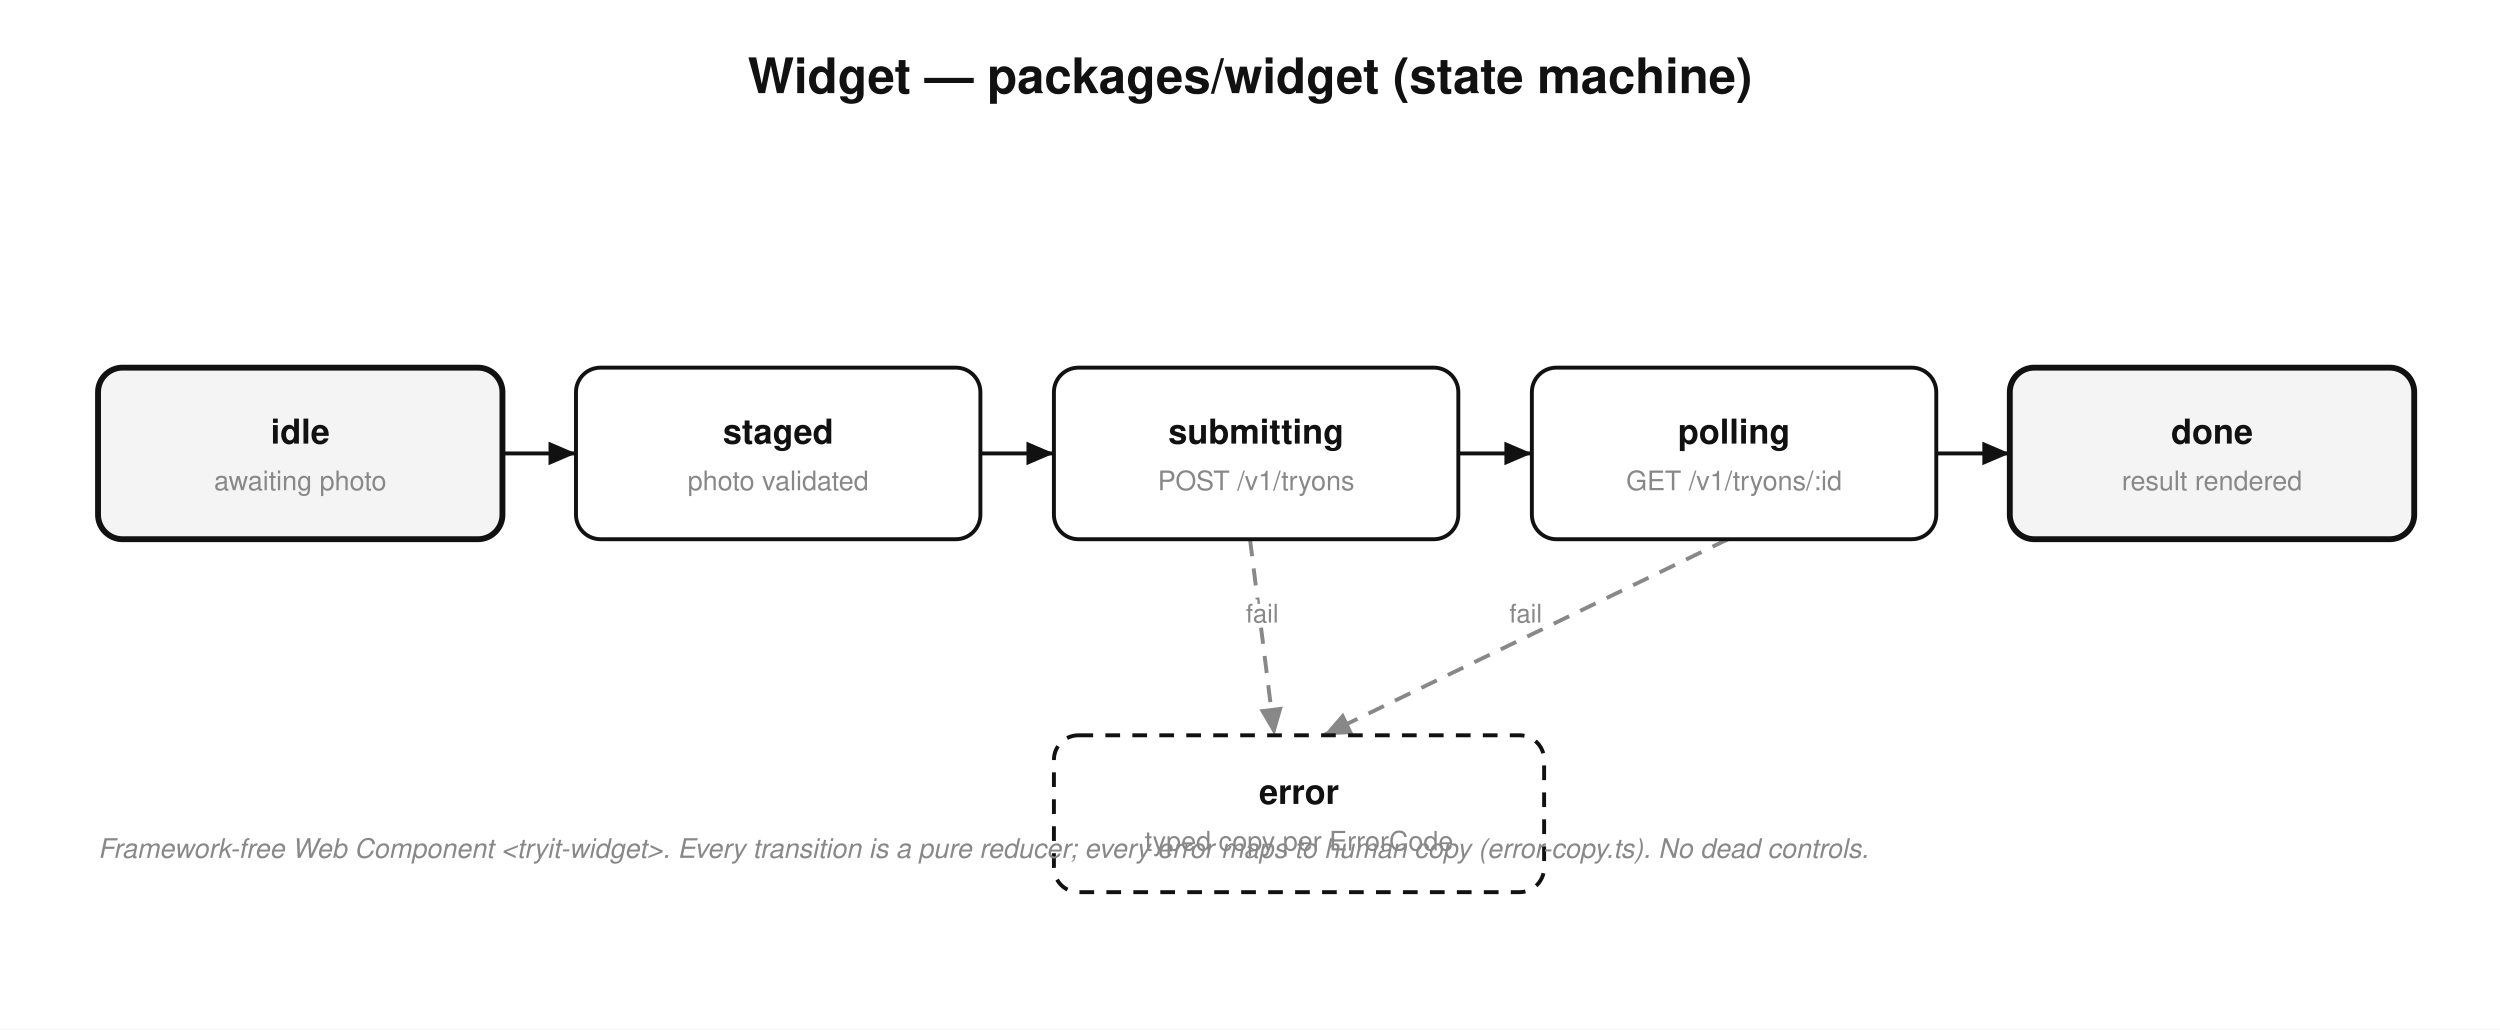
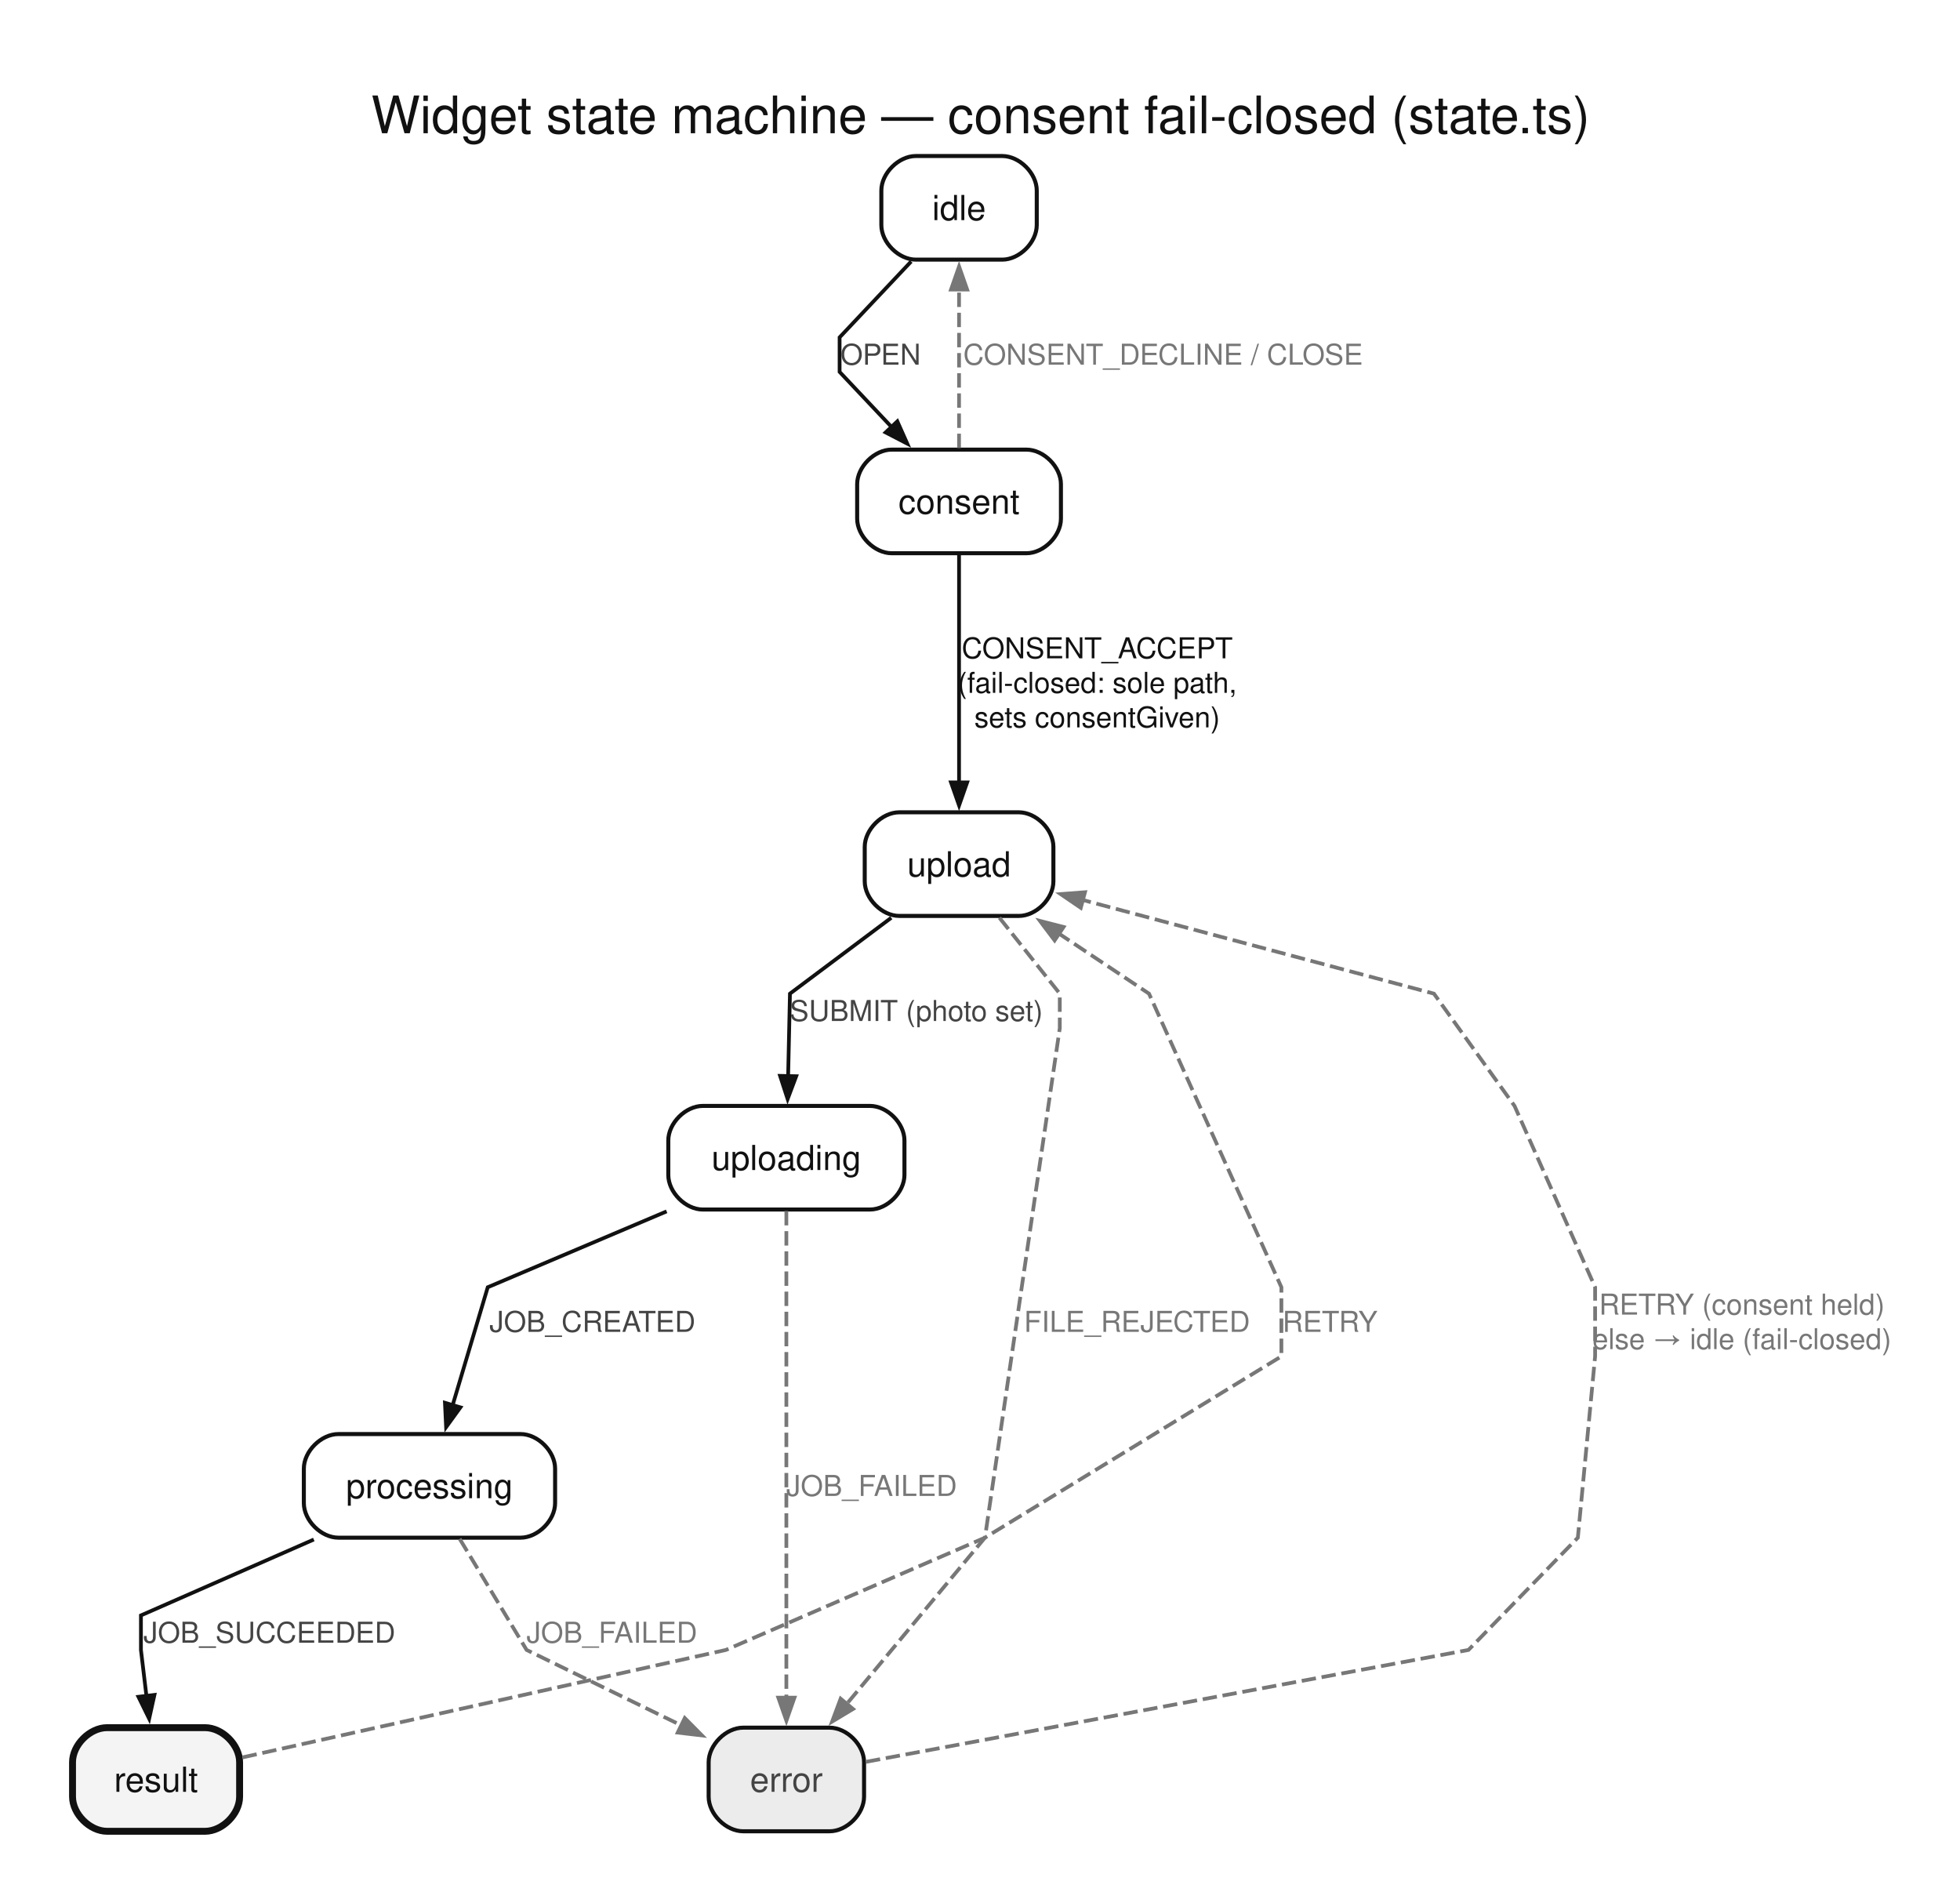
- <svg xmlns="http://www.w3.org/2000/svg" width="1020" height="420" viewBox="0 0 1020 420">
-   <defs>
-     <marker id="arrowInk" markerWidth="9" markerHeight="9" refX="7" refY="3" orient="auto" markerUnits="strokeWidth">
-       <path d="M0,0 L7,3 L0,6 Z" fill="#111111" />
-     </marker>
-     <marker id="arrowGrey" markerWidth="9" markerHeight="9" refX="7" refY="3" orient="auto" markerUnits="strokeWidth">
-       <path d="M0,0 L7,3 L0,6 Z" fill="#888888" />
-     </marker>
-   </defs>
-   <rect width="1020" height="420" fill="#ffffff" />
-   <text x="510.0" y="38" text-anchor="middle" font-family="'Helvetica Neue', Helvetica, Arial, sans-serif" font-size="20" font-weight="700" fill="#111111">Widget — packages/widget (state machine)</text>
-   <line x1="205" y1="185" x2="235" y2="185" stroke="#111111" stroke-width="1.6" marker-end="url(#arrowInk)" />
-   <line x1="400" y1="185" x2="430" y2="185" stroke="#111111" stroke-width="1.6" marker-end="url(#arrowInk)" />
-   <line x1="595" y1="185" x2="625" y2="185" stroke="#111111" stroke-width="1.6" marker-end="url(#arrowInk)" />
-   <line x1="790" y1="185" x2="820" y2="185" stroke="#111111" stroke-width="1.6" marker-end="url(#arrowInk)" />
-   <line x1="510" y1="220" x2="520" y2="300" stroke="#888888" stroke-width="1.6" stroke-dasharray="7 5" marker-end="url(#arrowGrey)" />
-   <text x="515.0" y="254.0" text-anchor="middle" font-family="'Helvetica Neue', Helvetica, Arial, sans-serif" font-size="10.5" fill="#888888">
-     <tspan dx="0" dy="0" style="paint-order:stroke;stroke:#ffffff;stroke-width:4px">fail</tspan>
-   </text>
-   <line x1="705" y1="220" x2="540" y2="300" stroke="#888888" stroke-width="1.6" stroke-dasharray="7 5" marker-end="url(#arrowGrey)" />
-   <text x="622.5" y="254.0" text-anchor="middle" font-family="'Helvetica Neue', Helvetica, Arial, sans-serif" font-size="10.5" fill="#888888">
-     <tspan dx="0" dy="0" style="paint-order:stroke;stroke:#ffffff;stroke-width:4px">fail</tspan>
-   </text>
-   <rect x="40" y="150" width="165" height="70" rx="10" ry="10" fill="#f4f4f4" stroke="#111111" stroke-width="2.4" />
-   <text x="122.5" y="181.0" text-anchor="middle" font-family="'Helvetica Neue', Helvetica, Arial, sans-serif" font-size="14" font-weight="600" fill="#111111">idle</text>
-   <text x="122.5" y="200.0" text-anchor="middle" font-family="'Helvetica Neue', Helvetica, Arial, sans-serif" font-size="11" fill="#888888">awaiting photo</text>
-   <rect x="235" y="150" width="165" height="70" rx="10" ry="10" fill="#ffffff" stroke="#111111" stroke-width="1.6" />
-   <text x="317.5" y="181.0" text-anchor="middle" font-family="'Helvetica Neue', Helvetica, Arial, sans-serif" font-size="14" font-weight="600" fill="#111111">staged</text>
-   <text x="317.5" y="200.0" text-anchor="middle" font-family="'Helvetica Neue', Helvetica, Arial, sans-serif" font-size="11" fill="#888888">photo validated</text>
-   <rect x="430" y="150" width="165" height="70" rx="10" ry="10" fill="#ffffff" stroke="#111111" stroke-width="1.6" />
-   <text x="512.5" y="181.0" text-anchor="middle" font-family="'Helvetica Neue', Helvetica, Arial, sans-serif" font-size="14" font-weight="600" fill="#111111">submitting</text>
-   <text x="512.5" y="200.0" text-anchor="middle" font-family="'Helvetica Neue', Helvetica, Arial, sans-serif" font-size="11" fill="#888888">POST /v1/tryons</text>
-   <rect x="625" y="150" width="165" height="70" rx="10" ry="10" fill="#ffffff" stroke="#111111" stroke-width="1.6" />
-   <text x="707.5" y="181.0" text-anchor="middle" font-family="'Helvetica Neue', Helvetica, Arial, sans-serif" font-size="14" font-weight="600" fill="#111111">polling</text>
-   <text x="707.5" y="200.0" text-anchor="middle" font-family="'Helvetica Neue', Helvetica, Arial, sans-serif" font-size="11" fill="#888888">GET /v1/tryons/:id</text>
-   <rect x="820" y="150" width="165" height="70" rx="10" ry="10" fill="#f4f4f4" stroke="#111111" stroke-width="2.4" />
-   <text x="902.5" y="181.0" text-anchor="middle" font-family="'Helvetica Neue', Helvetica, Arial, sans-serif" font-size="14" font-weight="600" fill="#111111">done</text>
-   <text x="902.5" y="200.0" text-anchor="middle" font-family="'Helvetica Neue', Helvetica, Arial, sans-serif" font-size="11" fill="#888888">result rendered</text>
-   <rect x="430" y="300" width="200" height="64" rx="10" ry="10" fill="#ffffff" stroke="#111111" stroke-width="1.6" stroke-dasharray="6 5" />
-   <text x="530.0" y="328.0" text-anchor="middle" font-family="'Helvetica Neue', Helvetica, Arial, sans-serif" font-size="14" font-weight="600" fill="#111111">error</text>
-   <text x="530.0" y="347.0" text-anchor="middle" font-family="'Helvetica Neue', Helvetica, Arial, sans-serif" font-size="11" fill="#888888">typed copy per ErrorCode</text>
-   <text x="40" y="350" font-family="'Helvetica Neue', Helvetica, Arial, sans-serif" font-size="11" font-style="italic" fill="#888888">Framework-free Web Component &lt;tryit-widget&gt;. Every transition is a pure reducer; every error maps to human copy (error-copy.ts). No dead controls.</text>
+ <svg xmlns="http://www.w3.org/2000/svg" width="681pt" height="661pt" viewBox="0.00 0.00 681.00 661.00">
+   <g id="graph0" class="graph" transform="scale(1 1) rotate(0) translate(25.2 636.2)">
+     <polygon fill="white" stroke="none" points="-25.2,25.2 -25.2,-636.2 656.23,-636.2 656.23,25.2 -25.2,25.2" />
+     <text xml:space="preserve" text-anchor="middle" x="315.51" y="-589.9" font-family="Helvetica,sans-Serif" font-size="18.00" fill="#111111">Widget state machine — consent fail-closed (state.ts)</text>
+     <g id="node1" class="node">
+       <path fill="white" stroke="#111111" stroke-width="1.4" d="M323.02,-582C323.02,-582 293.02,-582 293.02,-582 287.02,-582 281.02,-576 281.02,-570 281.02,-570 281.02,-558 281.02,-558 281.02,-552 287.02,-546 293.02,-546 293.02,-546 323.02,-546 323.02,-546 329.02,-546 335.02,-552 335.02,-558 335.02,-558 335.02,-570 335.02,-570 335.02,-576 329.02,-582 323.02,-582" />
+       <text xml:space="preserve" text-anchor="middle" x="308.02" y="-559.73" font-family="Helvetica,sans-Serif" font-size="12.00" fill="#111111">idle</text>
+     </g>
+     <g id="node2" class="node">
+       <path fill="white" stroke="#111111" stroke-width="1.4" d="M331.42,-480C331.42,-480 284.62,-480 284.62,-480 278.62,-480 272.62,-474 272.62,-468 272.62,-468 272.62,-456 272.62,-456 272.62,-450 278.62,-444 284.62,-444 284.62,-444 331.42,-444 331.42,-444 337.42,-444 343.42,-450 343.42,-456 343.42,-456 343.42,-468 343.42,-468 343.42,-474 337.42,-480 331.42,-480" />
+       <text xml:space="preserve" text-anchor="middle" x="308.02" y="-457.73" font-family="Helvetica,sans-Serif" font-size="12.00" fill="#111111">consent</text>
+     </g>
+     <g id="edge1" class="edge">
+       <path fill="none" stroke="#111111" stroke-width="1.3" d="M291.38,-545.36C279.84,-533.12 266.52,-519 266.52,-519 266.52,-519 266.52,-507 266.52,-507 266.52,-507 275.31,-497.68 284.8,-487.62" />
+       <polygon fill="#111111" stroke="#111111" stroke-width="1.3" points="286.58,-489.82 290.03,-482.07 282.51,-485.97 286.58,-489.82" />
+       <text xml:space="preserve" text-anchor="middle" x="280.77" y="-509.5" font-family="Helvetica,sans-Serif" font-size="10.00" fill="#444444">OPEN</text>
+     </g>
+     <g id="edge3" class="edge">
+       <path fill="none" stroke="#777777" stroke-width="1.3" stroke-dasharray="5,2" d="M308.02,-480.55C308.02,-495.85 308.02,-518.26 308.02,-535.87" />
+       <polygon fill="#777777" stroke="#777777" stroke-width="1.3" points="305.23,-535.61 308.03,-543.61 310.83,-535.61 305.23,-535.61" />
+       <text xml:space="preserve" text-anchor="middle" x="378.9" y="-509.5" font-family="Helvetica,sans-Serif" font-size="10.00" fill="#777777">CONSENT_DECLINE / CLOSE</text>
+     </g>
+     <g id="node3" class="node">
+       <path fill="white" stroke="#111111" stroke-width="1.4" d="M328.8,-354C328.8,-354 287.25,-354 287.25,-354 281.25,-354 275.25,-348 275.25,-342 275.25,-342 275.25,-330 275.25,-330 275.25,-324 281.25,-318 287.25,-318 287.25,-318 328.8,-318 328.8,-318 334.8,-318 340.8,-324 340.8,-330 340.8,-330 340.8,-342 340.8,-342 340.8,-348 334.8,-354 328.8,-354" />
+       <text xml:space="preserve" text-anchor="middle" x="308.02" y="-331.73" font-family="Helvetica,sans-Serif" font-size="12.00" fill="#111111">upload</text>
+     </g>
+     <g id="edge2" class="edge">
+       <path fill="none" stroke="#111111" stroke-width="1.3" d="M308.02,-443.5C308.02,-422.91 308.02,-388.49 308.02,-364.37" />
+       <polygon fill="#111111" stroke="#111111" stroke-width="1.3" points="310.83,-364.38 308.03,-356.38 305.23,-364.38 310.83,-364.38" />
+       <text xml:space="preserve" text-anchor="middle" x="356.02" y="-407.5" font-family="Helvetica,sans-Serif" font-size="10.00" fill="#111111">CONSENT_ACCEPT</text>
+       <text xml:space="preserve" text-anchor="middle" x="356.02" y="-395.5" font-family="Helvetica,sans-Serif" font-size="10.00" fill="#111111">(fail-closed: sole path,</text>
+       <text xml:space="preserve" text-anchor="middle" x="356.02" y="-383.5" font-family="Helvetica,sans-Serif" font-size="10.00" fill="#111111">sets consentGiven)</text>
+     </g>
+     <g id="node4" class="node">
+       <path fill="white" stroke="#111111" stroke-width="1.4" d="M277.05,-252C277.05,-252 219,-252 219,-252 213,-252 207,-246 207,-240 207,-240 207,-228 207,-228 207,-222 213,-216 219,-216 219,-216 277.05,-216 277.05,-216 283.05,-216 289.05,-222 289.05,-228 289.05,-228 289.05,-240 289.05,-240 289.05,-246 283.05,-252 277.05,-252" />
+       <text xml:space="preserve" text-anchor="middle" x="248.02" y="-229.72" font-family="Helvetica,sans-Serif" font-size="12.00" fill="#111111">uploading</text>
+     </g>
+     <g id="edge4" class="edge">
+       <path fill="none" stroke="#111111" stroke-width="1.3" d="M284.47,-317.36C268.12,-305.12 249.27,-291 249.27,-291 249.27,-291 248.95,-276.38 248.63,-262.08" />
+       <polygon fill="#111111" stroke="#111111" stroke-width="1.3" points="251.44,-262.31 248.46,-254.38 245.84,-262.44 251.44,-262.31" />
+       <text xml:space="preserve" text-anchor="middle" x="293.15" y="-281.5" font-family="Helvetica,sans-Serif" font-size="10.00" fill="#444444">SUBMIT (photo set)</text>
+     </g>
+     <g id="node7" class="node">
+       <path fill="#ececec" stroke="#111111" stroke-width="1.4" d="M263.02,-36C263.02,-36 233.02,-36 233.02,-36 227.02,-36 221.02,-30 221.02,-24 221.02,-24 221.02,-12 221.02,-12 221.02,-6 227.02,0 233.02,0 233.02,0 263.02,0 263.02,0 269.02,0 275.02,-6 275.02,-12 275.02,-12 275.02,-24 275.02,-24 275.02,-30 269.02,-36 263.02,-36" />
+       <text xml:space="preserve" text-anchor="middle" x="248.02" y="-13.72" font-family="Helvetica,sans-Serif" font-size="12.00" fill="#444444">error</text>
+     </g>
+     <g id="edge5" class="edge">
+       <path fill="none" stroke="#777777" stroke-width="1.3" stroke-dasharray="5,2" d="M322.06,-317.36C331.8,-305.12 343.02,-291 343.02,-291 343.02,-291 343.02,-279 343.02,-279 343.02,-279 317.02,-102 317.02,-102 317.02,-102 289.25,-68.59 268.94,-44.16" />
+       <polygon fill="#777777" stroke="#777777" stroke-width="1.3" points="271.18,-42.48 263.92,-38.12 266.88,-46.06 271.18,-42.48" />
+       <text xml:space="preserve" text-anchor="middle" x="369.85" y="-173.5" font-family="Helvetica,sans-Serif" font-size="10.00" fill="#777777">FILE_REJECTED</text>
+     </g>
+     <g id="node5" class="node">
+       <path fill="white" stroke="#111111" stroke-width="1.4" d="M155.67,-138C155.67,-138 92.37,-138 92.37,-138 86.37,-138 80.37,-132 80.37,-126 80.37,-126 80.37,-114 80.37,-114 80.37,-108 86.37,-102 92.37,-102 92.37,-102 155.67,-102 155.67,-102 161.67,-102 167.67,-108 167.67,-114 167.67,-114 167.67,-126 167.67,-126 167.67,-132 161.67,-138 155.67,-138" />
+       <text xml:space="preserve" text-anchor="middle" x="124.02" y="-115.72" font-family="Helvetica,sans-Serif" font-size="12.00" fill="#111111">processing</text>
+     </g>
+     <g id="edge6" class="edge">
+       <path fill="none" stroke="#111111" stroke-width="1.3" d="M206.42,-215.36C177.56,-203.12 144.27,-189 144.27,-189 144.27,-189 137.72,-167 132.07,-148.02" />
+       <polygon fill="#111111" stroke="#111111" stroke-width="1.3" points="134.77,-147.27 129.8,-140.4 129.4,-148.86 134.77,-147.27" />
+       <text xml:space="preserve" text-anchor="middle" x="180.65" y="-173.5" font-family="Helvetica,sans-Serif" font-size="10.00" fill="#444444">JOB_CREATED</text>
+     </g>
+     <g id="edge7" class="edge">
+       <path fill="none" stroke="#777777" stroke-width="1.3" stroke-dasharray="5,2" d="M248.02,-215.49C248.02,-178.24 248.02,-90.95 248.02,-46.32" />
+       <polygon fill="#777777" stroke="#777777" stroke-width="1.3" points="250.83,-46.42 248.03,-38.42 245.23,-46.42 250.83,-46.42" />
+       <text xml:space="preserve" text-anchor="middle" x="277.65" y="-116.5" font-family="Helvetica,sans-Serif" font-size="10.00" fill="#777777">JOB_FAILED</text>
+     </g>
+     <g id="node6" class="node">
+       <path fill="#f4f4f4" stroke="#111111" stroke-width="2.4" d="M46.05,-36C46.05,-36 12,-36 12,-36 6,-36 0,-30 0,-24 0,-24 0,-12 0,-12 0,-6 6,0 12,0 12,0 46.05,0 46.05,0 52.05,0 58.05,-6 58.05,-12 58.05,-12 58.05,-24 58.05,-24 58.05,-30 52.05,-36 46.05,-36" />
+       <text xml:space="preserve" text-anchor="middle" x="29.02" y="-13.72" font-family="Helvetica,sans-Serif" font-size="12.00" fill="#111111">result</text>
+     </g>
+     <g id="edge8" class="edge">
+       <path fill="none" stroke="#111111" stroke-width="1.3" d="M83.83,-101.36C55.94,-89.12 23.77,-75 23.77,-75 23.77,-75 23.77,-63 23.77,-63 23.77,-63 24.66,-55.6 25.7,-46.86" />
+       <polygon fill="#111111" stroke="#111111" stroke-width="1.3" points="28.46,-47.38 26.63,-39.1 22.9,-46.72 28.46,-47.38" />
+       <text xml:space="preserve" text-anchor="middle" x="68.4" y="-65.5" font-family="Helvetica,sans-Serif" font-size="10.00" fill="#444444">JOB_SUCCEEDED</text>
+     </g>
+     <g id="edge9" class="edge">
+       <path fill="none" stroke="#777777" stroke-width="1.3" stroke-dasharray="5,2" d="M134.52,-101.59C144.43,-85.15 157.77,-63 157.77,-63 157.77,-63 186.69,-48.9 211.79,-36.66" />
+       <polygon fill="#777777" stroke="#777777" stroke-width="1.3" points="212.72,-39.33 218.69,-33.3 210.27,-34.29 212.72,-39.33" />
+       <text xml:space="preserve" text-anchor="middle" x="187.4" y="-65.5" font-family="Helvetica,sans-Serif" font-size="10.00" fill="#777777">JOB_FAILED</text>
+     </g>
+     <g id="edge10" class="edge">
+       <path fill="none" stroke="#777777" stroke-width="1.3" stroke-dasharray="5,2" d="M59.1,-25.68C114.49,-37.99 227.02,-63 227.02,-63 227.02,-63 317.02,-102 317.02,-102 317.02,-102 420.02,-165 420.02,-165 420.02,-165 420.02,-189 420.02,-189 420.02,-189 374.02,-291 374.02,-291 374.02,-291 358.67,-301.24 342.77,-311.83" />
+       <polygon fill="#777777" stroke="#777777" stroke-width="1.3" points="341.23,-309.5 336.13,-316.27 344.34,-314.16 341.23,-309.5" />
+       <text xml:space="preserve" text-anchor="middle" x="436.9" y="-173.5" font-family="Helvetica,sans-Serif" font-size="10.00" fill="#777777">RETRY</text>
+     </g>
+     <g id="edge11" class="edge">
+       <path fill="none" stroke="#777777" stroke-width="1.3" stroke-dasharray="5,2" d="M275.68,-24.13C338.19,-35.74 485.02,-63 485.02,-63 485.02,-63 523.02,-102 523.02,-102 523.02,-102 529.02,-165 529.02,-165 529.02,-165 529.02,-189 529.02,-189 529.02,-189 501.02,-252 501.02,-252 501.02,-252 473.02,-291 473.02,-291 473.02,-291 399.73,-310.55 350.84,-323.58" />
+       <polygon fill="#777777" stroke="#777777" stroke-width="1.3" points="350.32,-320.82 343.32,-325.59 351.77,-326.23 350.32,-320.82" />
+       <text xml:space="preserve" text-anchor="middle" x="580.02" y="-179.5" font-family="Helvetica,sans-Serif" font-size="10.00" fill="#777777">RETRY (consent held)</text>
+       <text xml:space="preserve" text-anchor="middle" x="580.02" y="-167.5" font-family="Helvetica,sans-Serif" font-size="10.00" fill="#777777">else → idle (fail-closed)</text>
+     </g>
+   </g>
</svg>
